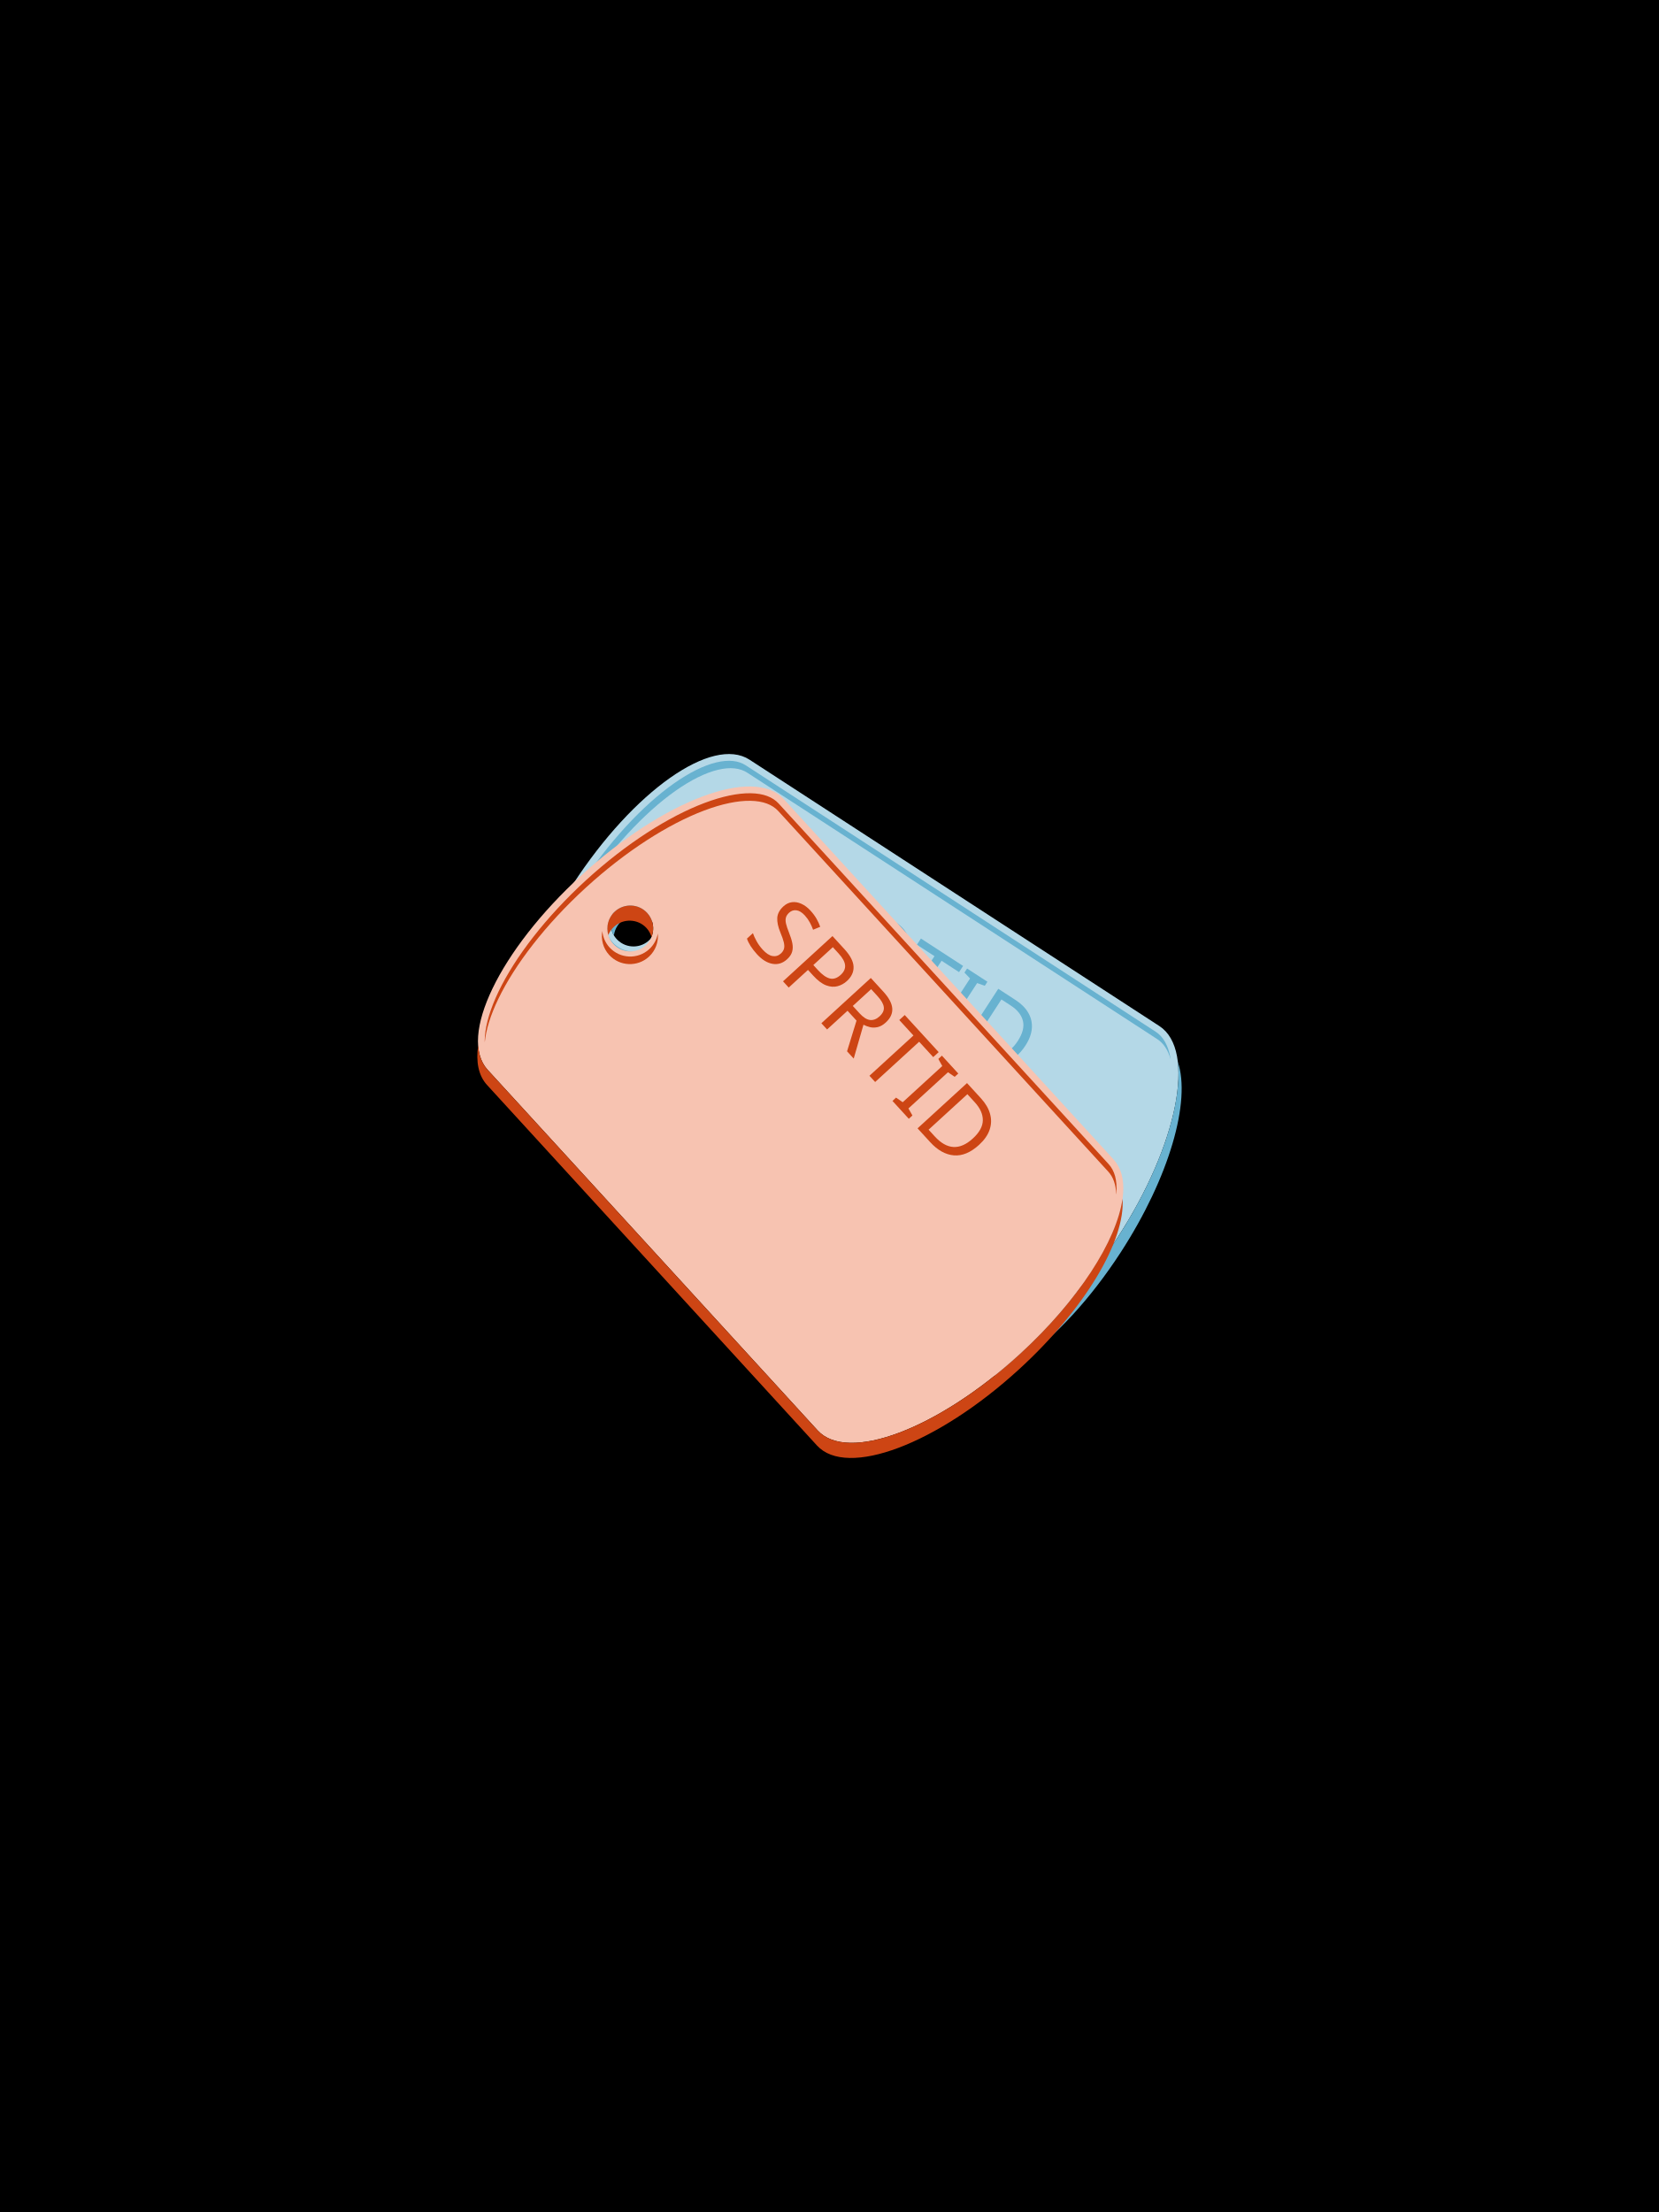
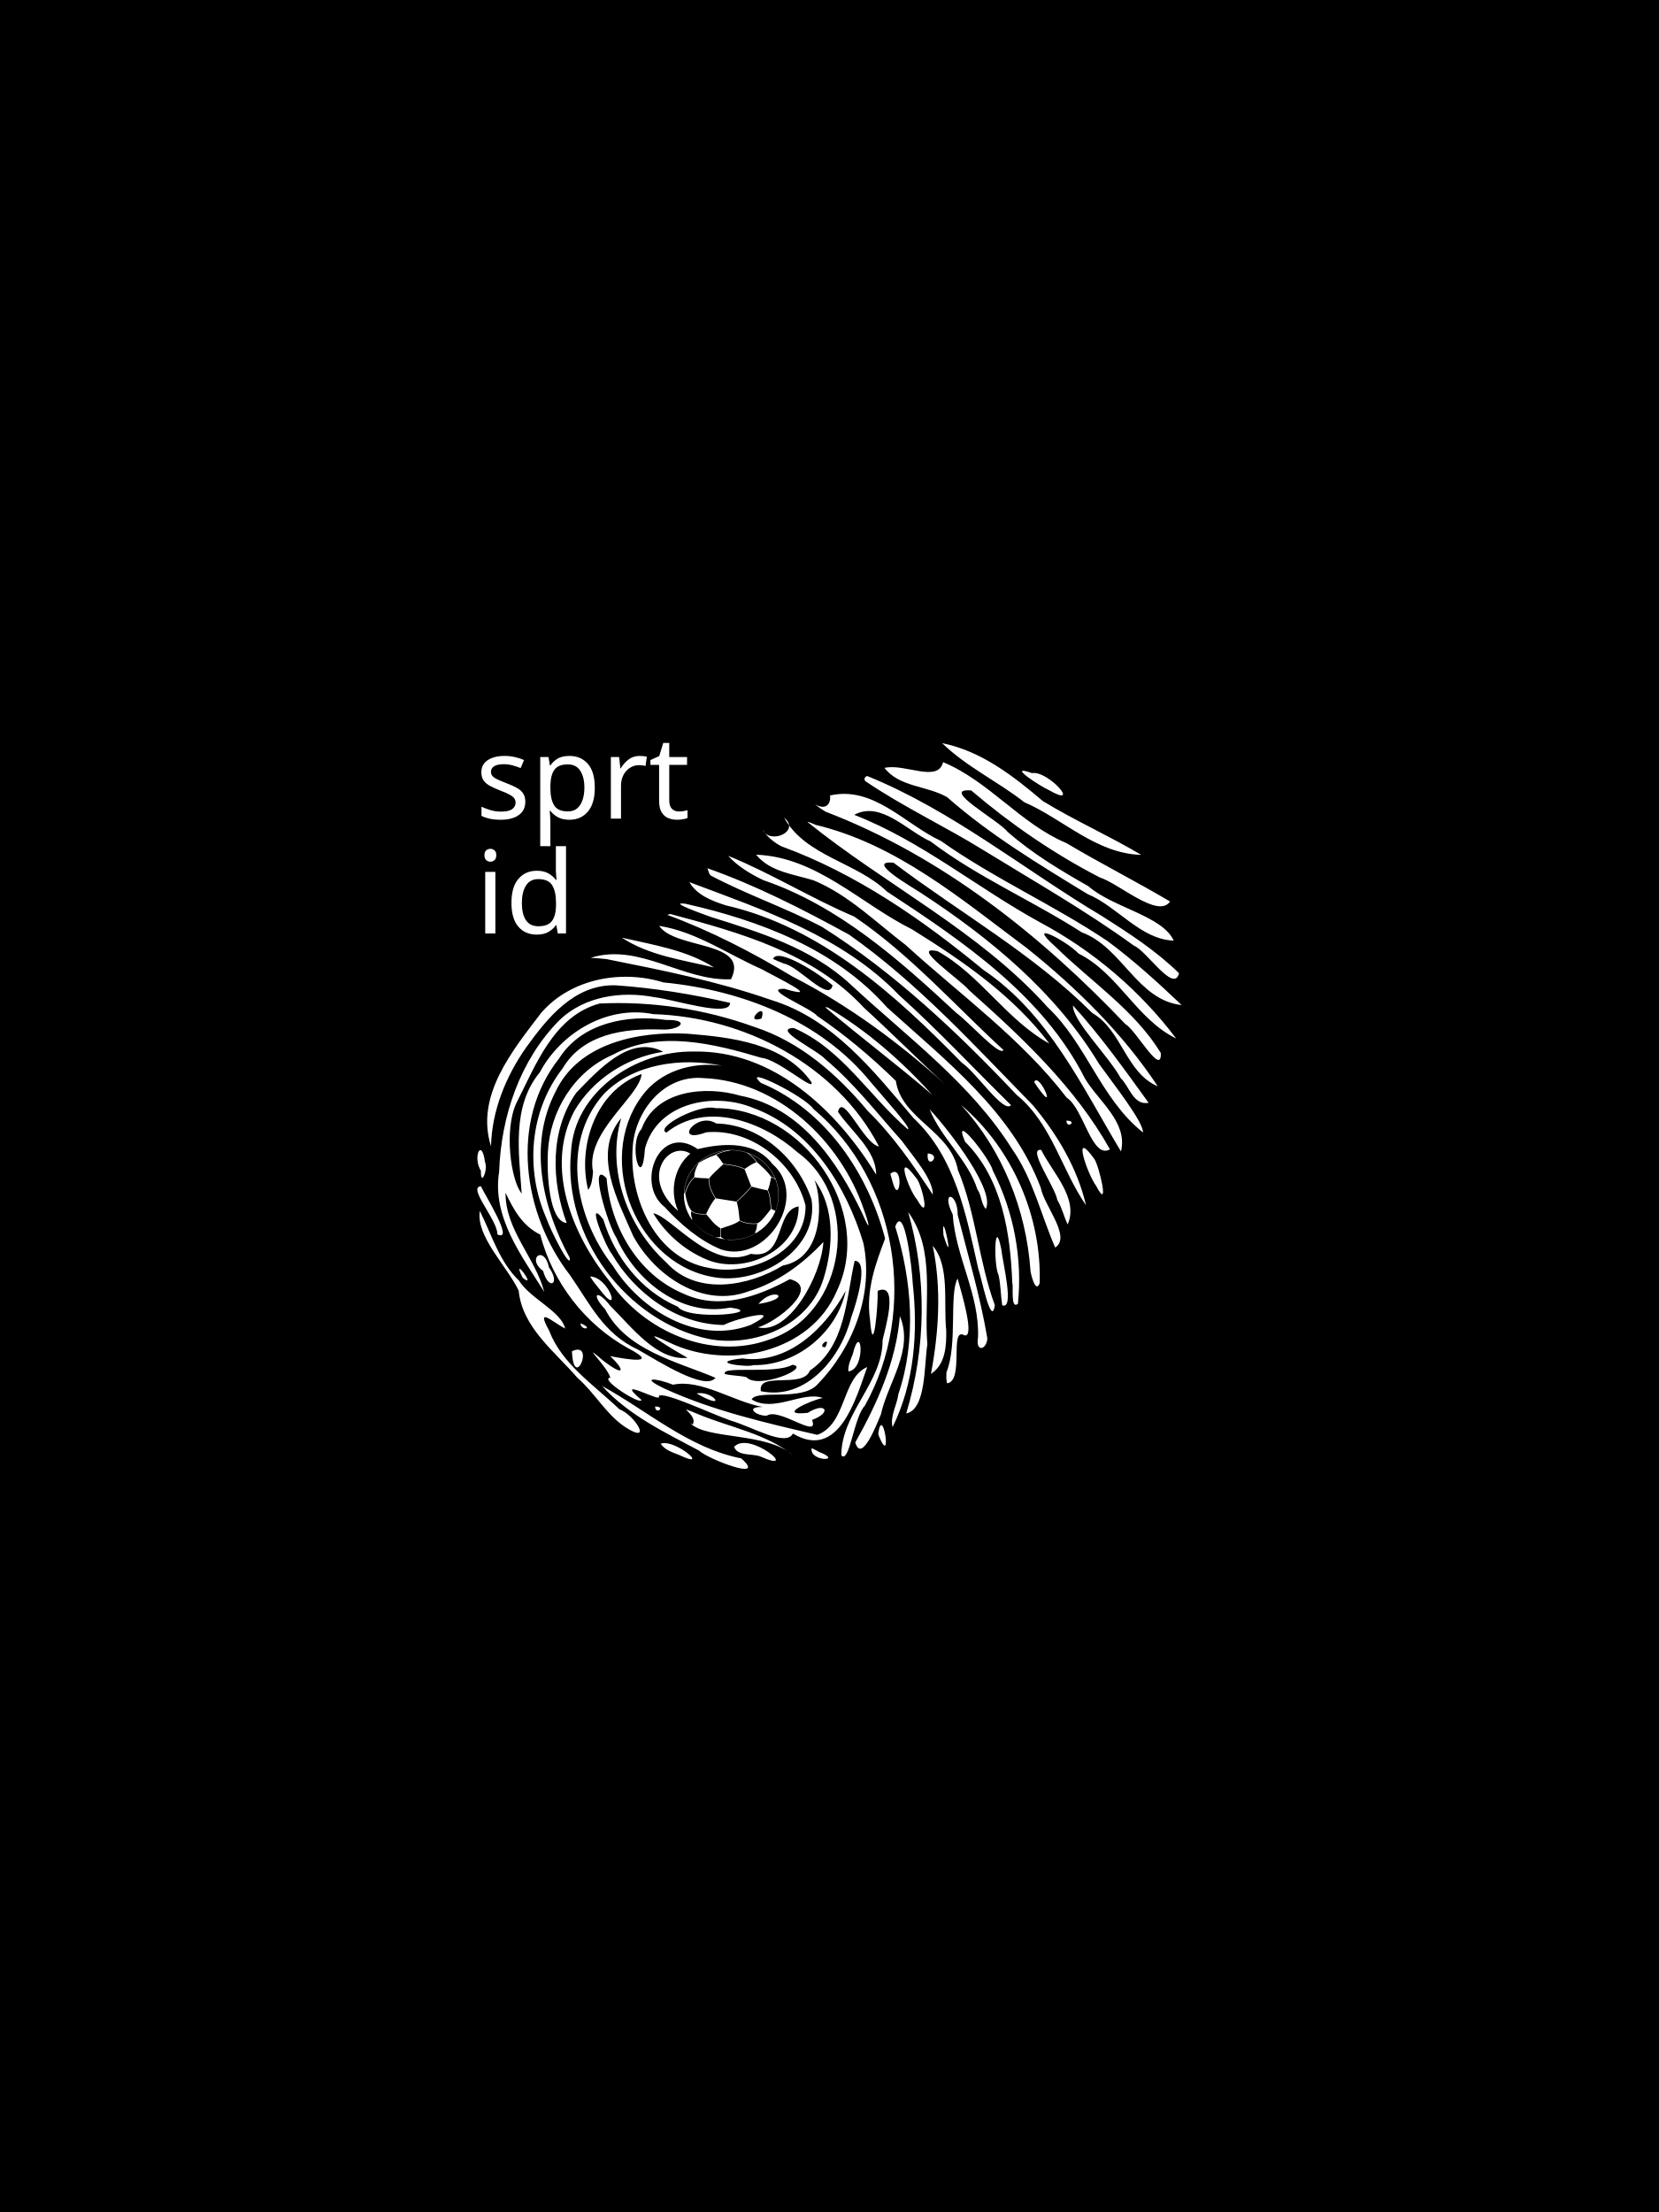
- <svg xmlns="http://www.w3.org/2000/svg" width="1536" height="2048" id="svg2" version="1.1">
+ <svg xmlns="http://www.w3.org/2000/svg" xmlns:xlink="http://www.w3.org/1999/xlink" width="1536" height="2048" id="svg2" version="1.1">
  <defs id="defs4">
    <clipPath id="clipPath3083" clipPathUnits="userSpaceOnUse">
      <path id="path3085" d="M 0,0 648,0 648,294 0,294 0,0 z" />
    </clipPath>
+     <linearGradient id="linearGradient684">
+       <stop style="stop-color:#ffe51a;stop-opacity:1" offset="0" id="stop685" />
+       <stop style="stop-color:#e60000;stop-opacity:0" offset="1" id="stop686" />
+     </linearGradient>
+     <linearGradient id="linearGradient649">
+       <stop style="stop-color:white;stop-opacity:1" offset="0" id="stop650" />
+       <stop style="stop-color:black;stop-opacity:0.478" offset="1" id="stop651" />
+     </linearGradient>
+     <linearGradient x1="0.397" y1="0.577" x2="1.036" y2="-0.291" id="linearGradient652" xlink:href="#linearGradient684" gradientUnits="objectBoundingBox" spreadMethod="pad" />
+     <radialGradient cx="314.367" cy="622.333" r="129.415" fx="314.367" fy="622.333" id="radialGradient653" xlink:href="#linearGradient649" gradientUnits="userSpaceOnUse" gradientTransform="matrix(1.199174,0,0,0.833907,115.0647,295.6275)" />
+     <radialGradient cx="77.703" cy="2006.779" r="25.949" fx="77.703" fy="2006.779" id="radialGradient654" xlink:href="#linearGradient649" gradientUnits="userSpaceOnUse" gradientTransform="matrix(3.005688,0,0,0.332703,115.0647,295.6275)" />
+     <radialGradient cx="636.953" cy="873.314" r="84.825" fx="636.953" fy="873.314" id="radialGradient875" xlink:href="#linearGradient649" gradientUnits="userSpaceOnUse" gradientTransform="matrix(0.928657,0,0,1.076824,115.0647,295.6275)" />
+     <radialGradient cx="248.862" cy="353.912" r="82.693" fx="248.862" fy="353.912" id="radialGradient877" xlink:href="#linearGradient649" gradientUnits="userSpaceOnUse" gradientTransform="matrix(0.551858,0,0,1.812061,115.0647,295.6275)" />
+     <radialGradient cx="0.172" cy="0.109" r="1.659" fx="0.172" fy="0.109" id="radialGradient683" xlink:href="#linearGradient684" />
+     <radialGradient id="radialGradient687" xlink:href="#linearGradient684" />
+     <radialGradient cx="254.259" cy="1441.084" r="42.647" fx="254.259" fy="1441.084" id="radialGradient1363" xlink:href="#linearGradient649" gradientUnits="userSpaceOnUse" gradientTransform="matrix(2.012624,0,0,0.496864,115.0647,295.6275)" />
+     <radialGradient cx="769.309" cy="373.53" r="57.688" fx="769.309" fy="373.53" id="radialGradient1365" xlink:href="#linearGradient649" gradientUnits="userSpaceOnUse" gradientTransform="matrix(0.598213,0,0,1.671646,115.0647,295.6275)" />
+     <radialGradient cx="310.916" cy="585.318" r="75.703" fx="310.916" fy="585.318" id="radialGradient1367" xlink:href="#linearGradient649" gradientUnits="userSpaceOnUse" gradientTransform="matrix(0.974096,0,0,1.026593,115.0647,295.6275)" />
+     <radialGradient cx="314.367" cy="622.333" r="129.415" fx="314.367" fy="622.333" id="radialGradient1413" xlink:href="#linearGradient649" gradientUnits="userSpaceOnUse" gradientTransform="matrix(1.199174,0,0,0.833907,104.0303,285.4069)" />
+     <radialGradient cx="254.259" cy="1441.084" r="42.647" fx="254.259" fy="1441.084" id="radialGradient1415" xlink:href="#linearGradient649" gradientUnits="userSpaceOnUse" gradientTransform="matrix(2.012624,0,0,0.496864,104.0303,285.4069)" />
+     <radialGradient cx="769.309" cy="373.53" r="57.688" fx="769.309" fy="373.53" id="radialGradient1417" xlink:href="#linearGradient649" gradientUnits="userSpaceOnUse" gradientTransform="matrix(0.598213,0,0,1.671646,104.0303,285.4069)" />
+     <radialGradient cx="310.916" cy="585.318" r="75.703" fx="310.916" fy="585.318" id="radialGradient1419" xlink:href="#linearGradient649" gradientUnits="userSpaceOnUse" gradientTransform="matrix(0.974096,0,0,1.026593,104.0303,285.4069)" />
+     <radialGradient cx="77.703" cy="2006.779" r="25.949" fx="77.703" fy="2006.779" id="radialGradient1421" xlink:href="#linearGradient649" gradientUnits="userSpaceOnUse" gradientTransform="matrix(3.005688,0,0,0.332703,104.0303,285.4069)" />
+     <radialGradient cx="636.953" cy="873.314" r="84.825" fx="636.953" fy="873.314" id="radialGradient1423" xlink:href="#linearGradient649" gradientUnits="userSpaceOnUse" gradientTransform="matrix(0.928657,0,0,1.076824,104.0303,285.4069)" />
+     <radialGradient cx="248.862" cy="353.912" r="82.693" fx="248.862" fy="353.912" id="radialGradient1425" xlink:href="#linearGradient649" gradientUnits="userSpaceOnUse" gradientTransform="matrix(0.551858,0,0,1.812061,104.0303,285.4069)" />
+     <linearGradient id="linearGradient684-1">
+       <stop style="stop-color:#ffe51a;stop-opacity:1" offset="0" id="stop685-7" />
+       <stop style="stop-color:#e60000;stop-opacity:0" offset="1" id="stop686-7" />
+     </linearGradient>
+     <linearGradient id="linearGradient649-9">
+       <stop style="stop-color:white;stop-opacity:1" offset="0" id="stop650-1" />
+       <stop style="stop-color:black;stop-opacity:0.478" offset="1" id="stop651-9" />
+     </linearGradient>
+     <linearGradient x1="0.397" y1="0.577" x2="1.036" y2="-0.291" id="linearGradient652-0" xlink:href="#linearGradient684-1" gradientUnits="objectBoundingBox" spreadMethod="pad" />
+     <radialGradient cx="314.367" cy="622.333" r="129.415" fx="314.367" fy="622.333" id="radialGradient653-0" xlink:href="#linearGradient649-9" gradientUnits="userSpaceOnUse" gradientTransform="matrix(1.199174,0,0,0.833907,115.0647,295.6275)" />
+     <radialGradient cx="77.703" cy="2006.779" r="25.949" fx="77.703" fy="2006.779" id="radialGradient654-2" xlink:href="#linearGradient649-9" gradientUnits="userSpaceOnUse" gradientTransform="matrix(3.005688,0,0,0.332703,115.0647,295.6275)" />
+     <radialGradient cx="636.953" cy="873.314" r="84.825" fx="636.953" fy="873.314" id="radialGradient875-4" xlink:href="#linearGradient649-9" gradientUnits="userSpaceOnUse" gradientTransform="matrix(0.928657,0,0,1.076824,115.0647,295.6275)" />
+     <radialGradient cx="248.862" cy="353.912" r="82.693" fx="248.862" fy="353.912" id="radialGradient877-7" xlink:href="#linearGradient649-9" gradientUnits="userSpaceOnUse" gradientTransform="matrix(0.551858,0,0,1.812061,115.0647,295.6275)" />
+     <radialGradient cx="0.172" cy="0.109" r="1.659" fx="0.172" fy="0.109" id="radialGradient683-1" xlink:href="#linearGradient684-1" />
+     <radialGradient id="radialGradient687-6" xlink:href="#linearGradient684-1" />
+     <radialGradient cx="254.259" cy="1441.084" r="42.647" fx="254.259" fy="1441.084" id="radialGradient1363-8" xlink:href="#linearGradient649-9" gradientUnits="userSpaceOnUse" gradientTransform="matrix(2.012624,0,0,0.496864,115.0647,295.6275)" />
+     <radialGradient cx="769.309" cy="373.53" r="57.688" fx="769.309" fy="373.53" id="radialGradient1365-5" xlink:href="#linearGradient649-9" gradientUnits="userSpaceOnUse" gradientTransform="matrix(0.598213,0,0,1.671646,115.0647,295.6275)" />
+     <radialGradient cx="310.916" cy="585.318" r="75.703" fx="310.916" fy="585.318" id="radialGradient1367-8" xlink:href="#linearGradient649-9" gradientUnits="userSpaceOnUse" gradientTransform="matrix(0.974096,0,0,1.026593,115.0647,295.6275)" />
+     <radialGradient cx="314.367" cy="622.333" r="129.415" fx="314.367" fy="622.333" id="radialGradient1413-4" xlink:href="#linearGradient649-9" gradientUnits="userSpaceOnUse" gradientTransform="matrix(1.199174,0,0,0.833907,104.0303,285.4069)" />
+     <radialGradient cx="254.259" cy="1441.084" r="42.647" fx="254.259" fy="1441.084" id="radialGradient1415-5" xlink:href="#linearGradient649-9" gradientUnits="userSpaceOnUse" gradientTransform="matrix(2.012624,0,0,0.496864,104.0303,285.4069)" />
+     <radialGradient cx="769.309" cy="373.53" r="57.688" fx="769.309" fy="373.53" id="radialGradient1417-0" xlink:href="#linearGradient649-9" gradientUnits="userSpaceOnUse" gradientTransform="matrix(0.598213,0,0,1.671646,104.0303,285.4069)" />
+     <radialGradient cx="310.916" cy="585.318" r="75.703" fx="310.916" fy="585.318" id="radialGradient1419-3" xlink:href="#linearGradient649-9" gradientUnits="userSpaceOnUse" gradientTransform="matrix(0.974096,0,0,1.026593,104.0303,285.4069)" />
+     <radialGradient cx="77.703" cy="2006.779" r="25.949" fx="77.703" fy="2006.779" id="radialGradient1421-0" xlink:href="#linearGradient649-9" gradientUnits="userSpaceOnUse" gradientTransform="matrix(3.005688,0,0,0.332703,104.0303,285.4069)" />
+     <radialGradient cx="636.953" cy="873.314" r="84.825" fx="636.953" fy="873.314" id="radialGradient1423-5" xlink:href="#linearGradient649-9" gradientUnits="userSpaceOnUse" gradientTransform="matrix(0.928657,0,0,1.076824,104.0303,285.4069)" />
+     <radialGradient cx="248.862" cy="353.912" r="82.693" fx="248.862" fy="353.912" id="radialGradient1425-3" xlink:href="#linearGradient649-9" gradientUnits="userSpaceOnUse" gradientTransform="matrix(0.551858,0,0,1.812061,104.0303,285.4069)" />
  </defs>
  <g id="layer2" style="display:inline">
    <rect style="fill:#000000;fill-opacity:1;stroke:none" id="rect4037" width="1536" height="2048" x="0" y="0" />
  </g>
  <g id="layer3" style="display:inline">
    <rect y="-1792" x="256" height="2048" width="1536" id="rect4040" style="fill:#000000;fill-opacity:1;stroke:none" transform="matrix(0,1,-1,0,0,0)" />
  </g>
  <g id="layer4">
    <rect style="fill:#000000;fill-opacity:1;stroke:none" id="rect4044" width="1536" height="2304" x="0" y="-128" />
  </g>
  <g id="layer5">
    <rect style="fill:#000000;fill-opacity:1;stroke:none" id="rect4047" width="1536" height="2726.4" x="0" y="-339.2" />
  </g>
  <g id="layer1" transform="translate(0,995.6378)">
-     <g id="g4360" transform="matrix(2.476447,0,0,2.476447,852.9762,-896.5117)">
-       <g transform="matrix(0.8384898,0.5449173,-0.5449173,0.8384898,-301.8814,-234.4428)" id="g3952">
-         <path id="path3954" d="m 460,271.656 c -16.62,0 -30,33.45 -30,75 0,41.55 13.38,75 30,75 l 182.719,0 c 16.62,0 30,-33.45 30,-75 0,-41.55 -13.38,-75 -30,-75 l -182.719,0 z m -3,66.406 c 4.734,0 8.562,3.86 8.562,8.594 0,4.734 -3.829,8.562 -8.562,8.562 -4.734,0 -8.562,-3.829 -8.562,-8.562 0,-4.734 3.829,-8.594 8.562,-8.594 z" style="fill:#b4d8e7;fill-opacity:1;stroke:none" />
-         <g style="fill:#68b2d0;fill-opacity:1" id="g3956">
-           <path d="m 655.781,279.094 c 10.03,12.11 16.938,37.752 16.938,67.562 0,41.55 -13.38,75 -30,75 l -182.719,0 c -3.211,0 -6.292,-1.279 -9.188,-3.594 3.978,4.855 8.447,7.594 13.188,7.594 l 182.719,0 c 16.62,0 30,-33.45 30,-75 0,-33.648 -8.773,-62.002 -20.938,-71.562 z" id="path3958" />
-           <path d="m 460,274.188 c -3.308,0 -6.601,1.643 -9.875,5.094 -3.274,3.451 -6.371,8.647 -9,15.219 -5.257,13.143 -8.594,31.652 -8.594,52.156 0,20.504 3.336,39.013 8.594,52.156 2.629,6.572 5.726,11.768 9,15.219 0.521,0.55 1.04,1.041 1.562,1.5 -3.111,-3.445 -6.053,-8.444 -8.562,-14.719 -5.257,-13.143 -8.594,-31.652 -8.594,-52.156 0,-20.504 3.336,-39.013 8.594,-52.156 2.629,-6.572 5.726,-11.768 9,-15.219 3.274,-3.451 6.567,-5.094 9.875,-5.094 l 182.719,0 c 2.781,0 5.555,1.173 8.312,3.594 -0.147,-0.163 -0.289,-0.344 -0.438,-0.5 -3.274,-3.451 -6.567,-5.094 -9.875,-5.094 l -182.719,0 z" id="path3960" />
-           <path d="m 457,338.062 c -4.734,0 -8.562,3.86 -8.562,8.594 0,3.405 1.968,6.336 4.844,7.719 -0.549,-1.13 -0.844,-2.377 -0.844,-3.719 0,-4.734 3.829,-8.594 8.562,-8.594 1.331,0 2.595,0.333 3.719,0.875 -1.384,-2.873 -4.316,-4.875 -7.719,-4.875 z" id="path3962" />
-           <path d="m 465.344,340.312 c 1.343,1.764 2.156,3.962 2.156,6.344 0,5.787 -4.713,10.5 -10.5,10.5 -2.379,0 -4.581,-0.816 -6.344,-2.156 1.921,2.516 4.944,4.156 8.344,4.156 5.787,0 10.5,-4.713 10.5,-10.5 0,-3.405 -1.634,-6.424 -4.156,-8.344 z" id="path3964" />
-           <text xml:space="preserve" style="font-size:35.112px;font-style:normal;font-variant:normal;font-weight:normal;font-stretch:normal;letter-spacing:0px;word-spacing:0px;writing-mode:lr-tb;text-anchor:start;font-family:American Typewriter;-inkscape-font-specification:American Typewriter" x="487.455" y="317.86" id="text3966">
-             <tspan id="tspan3968" x="487.455" y="317.86">SPRTID</tspan>
-           </text>
-         </g>
-       </g>
-       <g transform="matrix(0.8325676,-0.5539234,0.5539234,0.8325676,-940.1482,103.6003)" id="g3996">
-         <path style="fill:#f7c3b1;fill-opacity:1;stroke:none" d="m 653.997,621.381 c -2.55,-16.423 -37.657,-24.512 -78.715,-18.137 -41.058,6.375 -72.059,24.73 -69.509,41.153 l 28.037,180.555 c 2.55,16.423 37.657,24.512 78.715,18.137 41.058,-6.375 72.059,-24.73 69.509,-41.153 L 653.997,621.381 z m -66.08,7.225 c 0.726,4.678 -2.5,9.053 -7.178,9.78 -4.678,0.726 -9.049,-2.469 -9.775,-7.147 -0.726,-4.678 2.469,-9.049 7.147,-9.775 4.678,-0.726 9.079,2.465 9.806,7.142 z" id="path3972" />
-         <g id="g3974" style="fill:#cd4514;fill-opacity:1" transform="matrix(0.1534415,0.9881577,-0.9881577,0.1534415,851.8536,125.1448)">
-           <path id="path3976" d="m 655.781,279.094 c 10.03,12.11 16.938,37.752 16.938,67.562 0,41.55 -13.38,75 -30,75 l -182.719,0 c -3.211,0 -6.292,-1.279 -9.188,-3.594 3.978,4.855 8.447,7.594 13.188,7.594 l 182.719,0 c 16.62,0 30,-33.45 30,-75 0,-33.648 -8.773,-62.002 -20.938,-71.562 z" style="fill:#cd4514;fill-opacity:1" />
-           <path id="path3978" d="m 460,274.188 c -3.308,0 -6.601,1.643 -9.875,5.094 -3.274,3.451 -6.371,8.647 -9,15.219 -5.257,13.143 -8.594,31.652 -8.594,52.156 0,20.504 3.336,39.013 8.594,52.156 2.629,6.572 5.726,11.768 9,15.219 0.521,0.55 1.04,1.041 1.562,1.5 -3.111,-3.445 -6.053,-8.444 -8.562,-14.719 -5.257,-13.143 -8.594,-31.652 -8.594,-52.156 0,-20.504 3.336,-39.013 8.594,-52.156 2.629,-6.572 5.726,-11.768 9,-15.219 3.274,-3.451 6.567,-5.094 9.875,-5.094 l 182.719,0 c 2.781,0 5.555,1.173 8.312,3.594 -0.147,-0.163 -0.289,-0.344 -0.438,-0.5 -3.274,-3.451 -6.567,-5.094 -9.875,-5.094 l -182.719,0 z" style="fill:#cd4514;fill-opacity:1" />
-           <path id="path3980" d="m 457,338.062 c -4.734,0 -8.562,3.86 -8.562,8.594 0,3.405 1.968,6.336 4.844,7.719 -0.549,-1.13 -0.844,-2.377 -0.844,-3.719 0,-4.734 3.829,-8.594 8.562,-8.594 1.331,0 2.595,0.333 3.719,0.875 -1.384,-2.873 -4.316,-4.875 -7.719,-4.875 z" style="fill:#cd4514;fill-opacity:1" />
-           <path id="path3982" d="m 465.344,340.312 c 1.343,1.764 2.156,3.962 2.156,6.344 0,5.787 -4.713,10.5 -10.5,10.5 -2.379,0 -4.581,-0.816 -6.344,-2.156 1.921,2.516 4.944,4.156 8.344,4.156 5.787,0 10.5,-4.713 10.5,-10.5 0,-3.405 -1.634,-6.424 -4.156,-8.344 z" style="fill:#cd4514;fill-opacity:1" />
-           <text id="text3984" y="317.86" x="487.455" style="font-size:35.112px;font-style:normal;font-variant:normal;font-weight:normal;font-stretch:normal;letter-spacing:0px;word-spacing:0px;writing-mode:lr-tb;text-anchor:start;fill:#cd4514;fill-opacity:1;font-family:American Typewriter;-inkscape-font-specification:American Typewriter" xml:space="preserve">
-             <tspan y="317.86" x="487.455" id="tspan3986">SPRTID</tspan>
-           </text>
-         </g>
-       </g>
+     <g id="g7586" transform="matrix(3.952184,0,0,3.952184,10746.961,8193.489)" style="fill:#ffffff;display:inline">
+       <path style="font-size:12px;font-style:normal;font-variant:normal;font-weight:normal;font-stretch:normal;text-indent:0;text-align:start;text-decoration:none;line-height:normal;letter-spacing:normal;word-spacing:normal;text-transform:none;direction:ltr;block-progression:tb;writing-mode:lr-tb;text-anchor:start;baseline-shift:baseline;color:#000000;fill:#ffffff;fill-opacity:1;stroke:none;stroke-width:1.5;marker:none;visibility:visible;display:inline;overflow:visible;enable-background:accumulate;font-family:Sans;-inkscape-font-specification:Sans" d="m -2547.61,-2055.67 a 11.11,10.556 0 0 0 -11.43,10.556 11.11,10.556 0 0 0 22.219,0 11.11,10.556 0 0 0 -10.789,-10.556 z m -0.267,0.049 c 1.223,0.01 2.446,0.209 3.6,0.593 0.9,0.668 1.722,1.37 2.247,2.215 -0.883,0.319 -1.801,0.903 -2.728,1.557 -1.742,-0.835 -3.789,-1.036 -5.064,-1.168 -0.526,-0.782 -1.029,-1.572 -1.648,-2.082 0.785,-0.509 2.032,-0.884 3.593,-1.115 z m -0.769,0.022 c -1.312,0.248 -2.358,0.612 -3.032,1.1 -1.575,0.524 -2.721,1.16 -3.808,1.81 l -0.051,-0.051 c 0.979,-0.881 2.128,-1.591 3.374,-2.081 1.117,-0.44 2.312,-0.703 3.518,-0.777 z m 4.697,0.684 c 0.084,0.031 0.165,0.061 0.248,0.093 1.337,0.526 2.563,1.304 3.586,2.277 1.023,0.973 1.843,2.139 2.396,3.41 0.031,0.072 0.061,0.145 0.091,0.218 -0.313,-0.263 -0.635,-0.411 -0.963,-0.469 -0.859,-1.251 -2.067,-2.336 -3.299,-3.41 -0.485,-0.812 -1.233,-1.487 -2.06,-2.119 z m -11.671,2.248 0.061,0.06 c -0.679,1.141 -1.043,2.238 -1.066,3.29 -0.846,0.755 -1.405,1.718 -1.753,2.543 -0.197,0.466 -0.324,0.884 -0.402,1.2 -0.054,0.014 -0.123,0.02 -0.196,0.022 0.054,-1.228 0.335,-2.447 0.83,-3.583 0.553,-1.27 1.373,-2.437 2.396,-3.41 0.043,-0.041 0.087,-0.082 0.131,-0.122 z m 5.789,0.349 c 1.277,0.133 3.309,0.335 5.024,1.157 0.493,1.288 0.924,2.457 1.545,3.99 -1.002,1.267 -2.179,2.463 -3.516,3.59 -1.552,-0.258 -3.141,-0.516 -4.786,-0.773 -1.082,-1.681 -1.64,-3.26 -1.552,-4.716 0.752,-0.921 1.987,-2.068 3.285,-3.248 z m 11.257,3.043 c 0.354,0.069 0.7,0.251 1.04,0.591 0.433,1.142 0.655,2.356 0.655,3.57 0,1.273 -0.248,2.544 -0.725,3.734 -0.293,-0.186 -0.605,-0.356 -0.963,-0.48 -0.095,-1.621 -0.22,-3.216 -0.797,-4.432 0.325,-0.675 0.548,-1.879 0.79,-2.983 z m -17.953,0.018 c 1.444,0.232 2.088,0.145 3.294,0.246 -0.067,1.457 0.492,3.025 1.552,4.681 -0.945,1.185 -1.568,2.408 -2.132,3.639 -0.608,-0.01 -1.226,0.01 -1.812,-0.074 -0.601,-0.084 -1.166,-0.27 -1.665,-0.689 0,-0.01 0,-0.01 0.01,-0.011 -0.841,-1.08 -1.175,-2.478 -1.421,-3.934 0.01,-0.03 0.011,-0.056 0.019,-0.089 0.075,-0.316 0.209,-0.757 0.416,-1.246 0.347,-0.822 0.905,-1.78 1.746,-2.523 z m 13.345,2.166 c 1.289,0.325 2.655,0.707 3.727,0.866 0.56,1.197 0.684,2.789 0.779,4.412 -1.027,1.306 -2.054,2.762 -3.081,3.303 -1.602,0.19 -2.961,-0.07 -4.213,-0.66 -0.163,-1.451 -0.233,-2.901 -0.711,-4.352 1.329,-1.121 2.501,-2.308 3.5,-3.57 z m -14.13,5.76 c 0.505,0.405 1.077,0.59 1.671,0.673 0.621,0.087 1.268,0.065 1.894,0.073 0.95,1.119 1.662,2.267 3.327,3.301 -0.167,0.547 -0.123,1.242 -0.016,1.984 -0.638,0.185 -1.258,0.027 -1.948,-0.207 -1.25,-0.523 -2.396,-1.266 -3.362,-2.184 -0.542,-0.515 -1.028,-1.086 -1.447,-1.697 0.048,-0.014 0.093,-0.026 0.145,-0.04 -0.234,-0.565 -0.392,-1.167 -0.264,-1.904 z m 11.283,2.255 c 1.235,0.583 2.582,0.846 4.147,0.684 -0.025,0.823 -0.166,1.558 -0.549,2.108 0.144,0.01 0.29,0.017 0.437,0.022 -0.542,0.328 -1.115,0.613 -1.709,0.846 -1.337,0.526 -2.783,0.8 -4.229,0.8 -0.284,0 -0.568,-0.01 -0.851,-0.031 -0.853,-0.144 -1.304,-0.354 -1.534,-0.609 -0.114,-0.775 -0.158,-1.496 0.016,-2.033 1.449,-0.561 3.071,-0.874 4.271,-1.788 z" id="path7165" />
+       <path id="path7576" d="m -2583.994,-2002.321 c -5.4,-6.264 -12.907,-11.793 -13.746,-20.421 -2.836,-5.867 -10.03,-12.679 -9.101,-18.656 2.78,5.502 4.513,11.841 9.182,16.334 2.671,4.258 9.916,7.181 10.796,11.226 -3.09,-1.639 -6.931,-5.315 -3.755,0.448 2.985,7.876 10.567,12.781 16.452,18.439 3.589,1.307 8.101,8.572 1.27,4.116 -4.477,-3.046 -7.051,-7.989 -11.097,-11.486 z m -1.266,-6.202 c 5.576,-2.625 0.429,9.694 0,0 z m 7.074,8.144 c 10.714,5.87 20.254,14.521 32.592,16.958 6.271,5.571 -7.869,0.142 -9.872,-1.817 -8.033,-4.282 -16.527,-8.313 -22.72,-15.14 z m 13.723,13.518 c 3.289,-1.28 12.057,6.33 4.25,2.607 -1.544,-0.602 -3.3,-1.141 -4.25,-2.607 z m -11.787,-15.462 c -0.883,-2.918 -7.546,-8.985 -1.683,-4 5.097,3.931 5.155,2.277 1.645,-1.059 3.898,0.755 11.744,2.083 4.282,-1.801 -10.226,-5.622 -17.777,-15.507 -20.683,-26.665 -4.203,-2.109 -6.171,-5.724 -8.125,-9.8 -0.059,8.731 6.93,15.146 9.067,23.209 -5.333,-8.513 -12.268,-17.503 -10.568,-28.15 0.434,-12.958 4.89,-26.214 14.195,-35.566 5.863,-5.565 14.402,-6.777 22.111,-5.33 4.811,0.571 17.794,4.86 17.802,1.356 -8.811,-2.044 -17.865,-3.503 -26.877,-4.128 -9.6,-0.242 -15.906,7.618 -20.93,14.597 -4.747,6.791 -8.014,14.804 -8.201,23.128 -3.767,-11.802 5.022,-22.439 11.749,-31.264 6.934,-8.01 18.738,-10.192 28.64,-7.132 18.332,1.784 36.876,8.909 48.643,23.455 2.416,2.893 9.92,11.189 8.555,10.906 -8.989,-7.72 -15.387,-18.837 -26.671,-23.689 -5.244,0.132 5.634,5.24 7.413,7.327 6.719,5.615 12.096,12.642 17.928,19.137 2.622,3.637 7.366,9.037 7.234,12.579 -4.574,-6.906 -9.239,-13.748 -15.252,-19.625 -7.151,-8.555 -15.771,-16.18 -26.633,-19.692 -11.505,-4.161 -23.972,-6.047 -36.177,-5.455 -10.761,2.956 -14.946,14.44 -19.495,23.329 -2.926,6.284 -1.288,18.158 1.246,21.179 -0.638,-9.53 -2.383,-20.339 4.231,-28.366 4.952,-9.315 15.849,-15.804 26.607,-13.656 21.305,0.66 42.951,11.901 52.868,31.003 -3.605,-0.619 -8.468,-12.88 -9.606,-8.122 3.114,4.62 8.946,8.96 8.947,14.72 -9.132,-14.92 -24.015,-29.261 -42.871,-28.835 -13.521,-0.178 -27.947,9.401 -28.623,23.6 -1.917,19.581 12.89,39.705 32.39,43.753 10.78,1.968 23.461,-3.244 26.79,-14.206 2.287,-7.404 2.709,-16.613 -2.16,-23.056 1.76,3.869 2.635,18.172 -7.37,20.029 -8.072,4.91 -20.156,7.142 -27.246,-0.629 -9.189,-8.374 -14.165,-21.792 -10.64,-33.899 -6.898,8.265 -0.78,19.319 2.839,27.673 5.035,9.207 16.194,16.968 27.035,12.89 6.828,-2.049 12.688,-6.439 17.494,-11.549 -0.532,8.09 -8.161,21.824 -15.35,19.99 4.157,-1.042 14.979,-9.382 7.489,-11.28 -7.487,4.092 -16.444,7.303 -24.796,3.458 -10.866,-4.489 -17.264,-15.843 -18.136,-27.085 -4.391,-4.67 0.334,11.059 2.292,13.919 4.416,9.998 15.124,18.672 26.663,16.37 8.904,1.176 -9.712,3.242 -12.276,-0.21 -8.646,-3.696 -14.786,-11.666 -17.451,-20.441 -4.291,-5.519 0.578,6.433 1.979,8.053 5.37,9.188 15.176,16.547 26.227,16.676 3.059,-1.613 14.753,-4.339 6.347,-0.029 -12.411,4.761 -25.837,-3.429 -32.292,-13.821 -8.797,-11.176 -12.345,-28.715 -2.189,-40.203 6.945,-7.213 18.369,-8.668 27.781,-6.68 -7.06,-0.964 -14.576,1.25 -18.838,7.152 -11.133,15.069 -1.209,40.204 17.923,42.53 10.465,1.231 23.604,-6.929 21.841,-18.377 -3.155,-9.385 -11.928,-17.572 -22.309,-17.773 -4.648,-3 -10.385,5.025 -2.354,2.063 10.569,-1.007 20.782,7.306 23.264,17.166 0.168,10.87 -12.979,16.625 -22.511,14.617 -12.651,-2.119 -18.789,-16.367 -18,-27.913 0.336,-8.557 7.152,-17.382 16.508,-16.575 17.502,0.658 32.15,14.771 37.582,30.557 1.389,3.81 1.818,6.014 -0.288,1.161 -5.739,-12.047 -14.349,-24.877 -28.558,-27.585 -8.172,-2.424 -19.868,-1.317 -23.169,7.803 -3.266,3.579 0.151,15.172 0.812,4.605 2.792,-10.713 16.037,-13.408 25.293,-9.571 13.62,4.929 21.914,18.524 25.872,31.651 2.514,11.934 -2.419,24.568 -10.771,33.174 -3.78,4.024 -14.173,1.067 -15.395,3.492 5.199,3.201 11.971,-2.065 16.668,-0.339 -2.759,0.486 -11.099,4.289 -3.51,3.471 4.146,-2.658 5.783,-0.077 0.988,1.659 1.815,4.752 -7.689,-2.976 -10.577,-1 -2.306,0.182 -5.403,-2.096 -1.011,-2.03 -6.98,-1.304 -14.471,-6.613 -20.99,-5.216 -3.917,-1.555 -8.022,-1.951 -1.9,0.955 11.349,5.184 23.597,7.963 35.71,10.792 6.924,-2.563 5.665,-13.312 11.688,-15.874 -2.659,7.455 -6.652,21.964 -17.397,15.574 -1.674,3.182 -9.427,-1.558 -14.615,-3.06 -4.825,-1.688 -15.764,-6.923 -16.819,-5.728 1.204,1.993 -11.158,-5.134 -4.058,0.903 -0.125,1.375 -10.088,-5.063 -7.27,-5.199 z m 6.526,-6.552 c 4.642,2.652 15.737,9.764 18.08,6.562 -9.289,-3.899 -20.813,-6.391 -25.834,-16.036 -3.45,-3.632 -1.928,-4.873 1.225,-0.782 4.949,4.861 10.901,12.938 18.081,12.143 -3.109,-1.686 -13.188,-7.882 -4.07,-3.486 13.533,6.425 32.865,2.364 39.038,-12.185 8.936,-18.791 -7.901,-42.864 -28.473,-42.82 -3.734,-1.052 -14.297,4.567 -11.46,5.737 9.39,-7.552 22.747,-2.518 30.744,4.628 15.134,10.963 11.348,37.92 -6.612,43.841 -13.745,5.021 -29.341,-1.963 -37.321,-13.487 -8.756,-10.867 -15.392,-26.745 -8.373,-40.06 4.34,-7.409 12.277,-12.559 20.81,-13.861 -7.763,-4.183 -15.412,4.528 -20.369,9.61 -6.213,8.873 -5.838,20.704 -2.233,30.499 -4.157,-0.352 -4.658,-11.651 -4.41,-16.479 0.437,-9.634 6.098,-19.004 15.194,-22.927 10.802,-5.873 23.795,-2.575 34.873,0.724 3.791,0.282 12.543,8.121 11.676,5.684 -6.361,-9.086 -18.698,-10.512 -29.02,-11.339 -11.543,-0.626 -25.644,2.196 -30.955,13.645 -6.425,12.43 -3.034,27.188 3.377,38.895 0.239,3.083 -4.738,-6.983 -5.525,-9.384 -4.965,-11.363 -3.907,-25.078 3.826,-35.019 4.822,-8.154 14.471,-9.399 23.082,-9.129 4.285,0.287 7.201,-2.327 1.159,-2.234 -9.112,-1.346 -19.8,0.728 -25.018,8.966 -11.746,14.819 -8.507,36.552 2.517,50.823 4.805,6.885 7.786,13.66 15.992,17.474 z m -11.299,-17.16 c 4.574,0.055 7.588,10.074 2.247,3.003 -0.811,-0.953 -1.571,-1.951 -2.247,-3.003 z m 36.624,23.578 c 2.721,2.994 15.292,-2.255 10.8,-2.902 -4.201,2.308 -16.838,0.152 -15.822,2.167 1.651,0.413 3.369,0.34 5.023,0.734 z m 1.613,-2.821 c 10.173,0.217 19.606,-7.667 21.661,-17.407 -4.684,8.662 -13.463,17.347 -24.252,15.836 -8.796,0.982 1.683,2.172 2.591,1.571 z m 1.78,6.107 c 10.694,2.269 18.86,-8.041 21.153,-17.238 1.264,-3.439 4.235,-13.333 0.82,-13.303 -2.031,8.932 -2.049,19.959 -10.491,25.72 -1.677,4.332 -12.258,0.086 -11.482,4.822 z m -39.309,-51.387 c -1.979,-9.196 11.044,-17.77 11.368,-22.905 -10.722,3.842 -15.065,16.855 -12.521,27.152 0.931,-1.22 0.988,-2.795 1.153,-4.246 z m 26.551,20.527 c 8.844,3.768 21.735,-2.156 21.61,-12.427 -5.729,0.956 -2.921,12.584 -11.184,11.112 -9.247,4.159 -18.45,-8.675 -22.884,-9.515 2.839,4.748 7.314,8.665 12.458,10.83 z m 3.427,-2.347 c 10.673,3.534 20.71,-12.462 12.067,-19.991 -4.577,-6.083 -13.219,-4.524 -17.523,-3.52 -8.977,-6.261 -14.715,8.137 -7.745,13.579 3.693,4.006 8.092,7.826 13.201,9.932 z m 24.445,22.895 c 1.535,-3.031 -2.3,0.177 0,0 z m -14.958,-76.975 c 1.463,-4.546 -4.446,1.37 0,0 z m -55.95,60.714 c -2.962,-5.923 3.654,2.967 0,0 z m 31.013,30.163 c 2.724,0 0.061,2.096 0,0 z m -17.425,-19.487 c 3.401,1.452 -0.186,1.719 0,0 z m -19.52,-20.842 c 0.132,-3.264 -7.115,-11.083 -3.842,-11.259 0.758,1.778 7.992,13.217 3.842,11.259 z m 45.752,44.549 c 1.449,-2.434 -5.051,-5.038 1.433,-2.36 7.362,3.038 15.758,4.507 22.035,9.525 -6.237,-5.435 -20.249,-3.561 -24.055,-7.5 z m -35.029,-35.954 c -4.025,-2.983 0.265,-6.234 1.36,-0.861 2.813,3.912 -0.054,5.572 -1.36,0.861 z m 44.735,41.194 c 3.558,-3.988 15.834,6.53 6.135,2.24 -1.867,-0.72 -5.322,-0.01 -6.135,-2.24 z m -8.784,-12.508 c 3.797,-0.836 7.638,4.374 0,0 z m -50.529,-52.167 c -2.002,-3.237 0.186,-7.925 0.957,-2.047 0.789,1.797 -1.049,5.982 -0.957,2.047 z m 79.229,65.865 c 5.909,2.274 -2.386,2.333 -1.734,-0.899 l 0.877,0.431 z m 5.206,0.703 c 0.064,-9.979 9.718,-16.96 9.673,-26.962 0.635,-2.804 3.872,-13.635 -1.163,-11.483 0.141,3.231 -1.04,16.396 -1.787,6.772 -1.028,-7.042 1.426,-13.411 3.531,-19.017 -3.995,-15.267 -13.939,-30.15 -29.073,-36.462 -4.856,-4.377 10.195,3.046 12.277,6.092 19.883,16.616 24.528,47.214 12.062,69.496 -2.553,2.636 -3.581,13.393 -5.436,11.749 l -0.085,-0.186 0,0 z m 3.268,-2.937 c 5.155,-9.149 9.585,-19.024 10.449,-29.58 3.33,7.915 -2.795,15.505 -4.46,23.051 -0.58,1.236 -4.448,11.806 -5.989,6.529 z m 5.379,-2.075 c 1.033,-7.271 3.386,8.43 0.131,0.527 l -0.107,-0.429 0,-10e-5 -0.024,-0.097 z m -28.052,-30.362 c 3.483,-4.248 8.494,-1.328 0,0 z m 32.764,21.13 c 4.301,-12.702 3.171,-26.615 -0.733,-39.264 2.201,-5.744 3.987,10.244 4.103,13.331 1.256,11.342 0.412,23.266 -4.729,33.648 -0.635,-2.609 1.054,-5.149 1.359,-7.714 z m -10.685,-9.388 c 2.013,-8.07 3.21,3.591 -1.018,4.057 -0.14,-1.434 0.543,-2.75 1.018,-4.057 z m 12.524,13.906 c 4.634,-15.265 4.889,-31.845 0.456,-47.187 6.542,9.047 3.628,20.7 4.503,31.028 -0.775,4.554 -0.221,15.219 -4.959,16.158 z m 5.797,-9.269 c 1.859,-9.871 2.487,-20.12 0.416,-30.01 4.08,4.783 2.484,13.389 3.16,19.771 0.077,3.62 -0.157,8.046 -3.576,10.239 z m 3.631,-0.375 c 2.647,-6.446 0.599,-18.347 2.611,-21.954 0.961,3.394 4.128,14.044 1.572,13.28 -3.568,-2.055 0.065,10.79 -4.057,11.254 l -0.158,-1.22 z m 7.392,-8.092 c 0.428,-10.027 -5.283,-19 -5.923,-28.886 -2.886,-5.793 1.175,-5.252 1.168,0.127 2.439,9.591 5.299,19.125 6.94,28.881 -0.122,2.703 -2.787,3.388 -2.185,-0.122 z m -90.734,-89.004 c 11.389,-3.59 21.586,5.536 32.876,5.023 4.5,-9.083 -12.988,-6.897 -16.843,-12.503 8.614,1.32 16.146,6.69 24.067,10.16 3.176,1.787 14.794,7.386 5.263,4.58 -5.511,-0.126 6.317,4.532 7.707,6.363 6.607,4.485 12.722,9.65 18.421,15.212 1.324,8.956 12.852,11.736 14.526,20.855 4.26,10.173 4.873,21.401 8.668,31.716 -0.843,5.424 -3.208,-6.816 -3.909,-8.64 -2.798,-12.491 -5.338,-26.018 -15.162,-35.235 -9.342,-11.005 -18.829,-23.217 -33.34,-27.656 -12.507,-4.362 -25.599,-6.991 -38.563,-9.569 -1.233,-0.139 -2.47,-0.242 -3.71,-0.306 z m 95.564,74.382 c -1.242,-2.574 -0.955,-14.233 0.631,-6.08 0.356,3.283 3.128,14.229 0.207,13.105 -0.35,-2.333 -0.331,-4.713 -0.838,-7.025 z m -88.279,-79.106 c 7.311,1.688 15.224,2.9 21.596,6.984 -7.349,-1.764 -15.155,-2.763 -21.596,-6.984 z m 75.362,69.717 c -0.609,-7.68 2.858,9.106 0,0 z m 16.115,11.188 c -0.422,-11.674 -2.388,-24.429 -11.06,-33.104 -3.256,-7.595 5.998,4.186 6.501,6.777 4.906,9.566 6.978,20.532 5.882,31.201 -1.815,1.425 -0.982,-4.255 -1.323,-4.875 z m -28.574,-25.588 c 3.384,-2.74 2.178,8.285 0.48,1.678 z m 6.283,6.076 c -1.999,-2.295 -5.393,-12.004 -0.284,-5.169 1.326,1.139 3.631,11.044 0.284,5.169 z m 26.558,16.631 c -0.988,-14.213 -6.543,-28.24 -16.278,-38.839 12.052,10.184 18.927,26.208 18.429,41.758 -0.946,2.621 -2.144,-2.36 -2.151,-2.92 z m -84.348,-83.561 c 16.263,4.348 33.547,9.167 45.292,21.91 6.524,5.941 12.721,12.221 19.244,18.162 -10.918,-9.882 -22.837,-18.715 -36.001,-25.46 -9.339,-5.593 -19.052,-10.653 -29.304,-14.417 l 0.434,-0.11 2e-4,0 z m 26.627,11.629 c 3.403,0.575 10.534,9.195 11.355,5.079 -3.052,-2.723 -12.885,-8.988 -13.939,-6.191 0.839,0.419 1.709,0.774 2.584,1.112 z m 33.658,44.448 c 3.572,0.341 -0.468,4.169 0,0 z m 11.621,8.434 c -2.264,-7.048 -8.483,-11.967 -11.186,-18.762 5.198,5.615 15.433,19.273 13.141,23.355 -1.123,-1.344 -0.939,-3.198 -1.955,-4.593 z m -68.361,-66.908 c 17.438,3.931 35.125,10.626 47.181,24.258 13.743,12.444 29.307,24.434 36.037,42.284 0.751,4.192 7.24,11.48 3.37,13.993 -3.317,-7.615 -5.171,-16.012 -10.044,-23.008 -9.685,-15.464 -24.743,-26.399 -37.956,-38.697 -9.061,-8.415 -21.029,-12.091 -32.597,-15.726 -0.46,-0.181 -10.757,-3.734 -5.99,-3.105 z m 0.89,-5.071 c 17.411,6.542 35.856,12.715 49.044,26.39 9.158,8.225 17.535,17.239 26.311,25.848 -1.725,2.084 -8.169,-7.696 -11.526,-9.934 -15.495,-15.813 -32.899,-31.715 -55.251,-36.855 -3.24,-1.036 -6.788,-2.368 -8.578,-5.449 z m 32.42,29.359 c 9.218,5.434 17.325,12.554 24.457,20.444 -8.187,-7.043 -16.85,-13.523 -25.08,-20.515 l 0.445,0.05 c 2e-4,0 4e-4,-4e-4 9e-4,1e-4 l 0.177,0.021 -2e-4,-10e-5 0,0 z m 53.779,45.099 c -0.497,-3.043 -7.2,-12.304 -3.765,-11.71 2.587,5.277 8.851,11.326 6.189,17.445 -0.906,-1.873 -1.332,-3.946 -2.424,-5.736 z m -81.975,-77.707 c 11.551,4.06 22.497,9.707 33.191,15.547 16.094,11.341 29.395,25.992 43.055,39.966 5.729,6.839 10.428,14.733 12.454,23.448 -5.797,-8.414 -8.039,-19.167 -16.271,-25.89 -13.758,-14.565 -28.535,-28.553 -45.555,-39.324 -8.435,-4.43 -17.632,-7.576 -25.979,-11.986 -0.622,-0.381 -0.6,-1.185 -0.895,-1.762 z m 4.864,-2.914 c 10.13,4.111 19.466,9.97 29.505,14.215 13.026,8.813 23.501,20.721 34.972,31.264 -0.771,1.687 -8.186,-6.643 -11.022,-8.678 -13.41,-12.45 -27.549,-25.08 -45.258,-31.117 -3.006,-1.453 -5.941,-3.204 -8.198,-5.684 z m 86.205,77.32 c -2.075,-2.788 -5.806,-13.805 -0.418,-6.294 1.06,1.409 3.748,12.694 0.418,6.294 z m -79.651,-77.584 c 14.194,0.533 24.499,11.513 36.534,17.497 11.882,7.381 23.693,15.527 32.172,26.765 -10.063,-5.543 -16.186,-16.11 -26.164,-21.639 -6.909,-1.607 5.559,6.834 7.314,9.098 12.423,11.072 24.85,22.696 33.032,37.306 -4.246,2.425 -6.185,-9.626 -10.152,-12.128 -10.584,-13.814 -24.922,-24.084 -37.71,-35.749 -6.956,-5.289 -13.412,-11.768 -21.573,-15.146 -4.666,-1.448 -10.178,-1.967 -13.453,-6.003 z m 1.506,-5.912 c 1.629,3.693 9.056,0.45 5.059,-2.74 5.105,9.089 16.907,10.359 24.102,17.304 17.82,11.673 36.536,24.328 46.35,43.757 3.153,5.328 10.124,10.236 8.45,17.107 -9.152,-15.212 -16.949,-32.243 -32.238,-42.542 -14.281,-11.77 -29.785,-22.551 -47.349,-28.954 -1.745,-0.936 -3.353,-2.225 -4.375,-3.933 z m 71.183,68.216 c 2.725,0 0.06,2.096 0,0 z m -7.554,-9.016 c 1.077,-2.84 6.145,9.21 0,0 z m -51.581,-60.363 c 19.209,4.447 34.531,17.53 49.903,28.984 11.637,9.324 22.407,19.916 30.63,32.352 -7.524,-3.204 -8.316,-13.093 -15.354,-17.19 -13.8,-13.816 -31.027,-23.467 -46.537,-35.187 -6.868,-0.68 4.405,5.731 6.373,7.048 16.284,10.628 31.671,23.35 41.777,40.087 3.28,4.593 10.375,13.532 10.283,16.059 -9.901,-7.85 -13.258,-20.836 -22.393,-29.406 -15.923,-17.763 -37.876,-28.524 -56.219,-43.347 0.153,-0.195 4,1.625 1.538,0.599 z m 0.248,-4.707 c 3.538,1.91 3.721,-1.63 3.479,-2.082 10.207,-2.353 17.614,6.752 26.013,10.644 12.399,8.769 26.409,15 38.99,23.43 6.172,4.566 11.853,9.737 17.399,15.017 -10.434,-1.15 -13.88,-13.525 -23.38,-17.028 -11.607,-7.448 -24.445,-12.966 -35.453,-21.319 -5.45,-2.411 -11.655,-9.606 -17.872,-6.216 15.779,6.139 28.807,17.12 43.533,25.183 12.459,6.654 23.43,15.998 31.897,27.217 -9.345,-4.558 -13.512,-15.211 -22.884,-19.911 -2.87,-3.057 -12.719,-8.092 -5.359,-1.558 8.309,8.166 18.457,14.777 24.633,24.85 0.268,5.777 -5.938,-5.504 -8.235,-6.697 -19.848,-20.869 -43.056,-39.396 -70.307,-49.828 -0.856,-0.511 -1.681,-1.075 -2.454,-1.702 z m 71.617,64.138 c -2.993,-5.38 -11.329,-13.471 -11.193,-17.026 6.491,7.135 12.083,14.996 17.717,22.79 -3.587,0.674 -4.522,-3.871 -6.524,-5.765 z m -59.377,-70.778 c 19.909,8.072 36.607,21.855 54.91,32.759 6.354,4.032 12.738,8.154 18.119,13.436 -1.187,4.801 -7.594,-5.26 -10.566,-6.466 -11.256,-8.17 -23.413,-15.082 -35.266,-22.378 -9.05,-5.601 -18.838,-10.165 -27.596,-16.122 -0.519,-0.428 -0.158,-1.173 0.399,-1.229 z m 4.018,-1.91 c 4.752,-1.108 12.54,3.576 13.739,-1.347 10.812,4.494 18.102,14.425 28.908,18.975 7.976,4.747 16.273,8.94 24.26,13.669 -2.806,4.096 -11.947,-4.219 -16.505,-5.657 -10.805,-5.584 -20.894,-12.533 -30.079,-20.356 -7.593,-0.617 6.429,6.989 8.546,9.701 5.73,5.043 12.334,9 18.912,12.733 5.679,5.007 17.358,6.925 19.981,12.742 -7.794,-0.278 -13.152,-7.987 -20.182,-10.908 -11.38,-6.947 -22.898,-13.89 -32.895,-22.695 -4.676,-2.717 -11.149,-2.301 -14.684,-6.858 z m 13.518,-5.799 c 9.241,1.867 16.683,7.719 23.598,13.577 7.472,4.562 15.516,8.117 23.037,12.595 -10.55,-0.283 -18.241,-8.373 -27.416,-12.354 -6.213,-4.869 -13.54,-8.276 -19.219,-13.819 z m 21.042,7.02 c 3.791,-0.694 11.845,8.52 3.873,3.929 -1.685,-0.694 -10.233,-6.215 -3.873,-3.929 z" style="fill:#ffffff" />
+       <text id="text7578" y="-2133.302" x="-2607.854" style="font-size:12px;font-style:normal;font-variant:normal;font-weight:normal;font-stretch:normal;line-height:100%;letter-spacing:0px;word-spacing:0px;fill:#ffffff;fill-opacity:1;stroke:none;font-family:American Typewriter;-inkscape-font-specification:American Typewriter" xml:space="preserve">
+         <tspan style="font-size:26.905px;line-height:100%;fill:#ffffff" y="-2133.302" x="-2607.854" id="tspan7580">sprt</tspan>
+         <tspan id="tspan7582" style="font-size:26.905px;line-height:100%;fill:#ffffff" y="-2106.398" x="-2607.854">id</tspan>
+       </text>
+       <path transform="translate(-2607.423,-2150.978)" id="path7584" d="M 49.896,96.153 C 44.826,92.979 37.892,101.671 47.025,109.578 44.887,104.656 46.303,99.129 49.896,96.153 z" style="fill:#ffffff;stroke:none" />
    </g>
  </g>
</svg>
